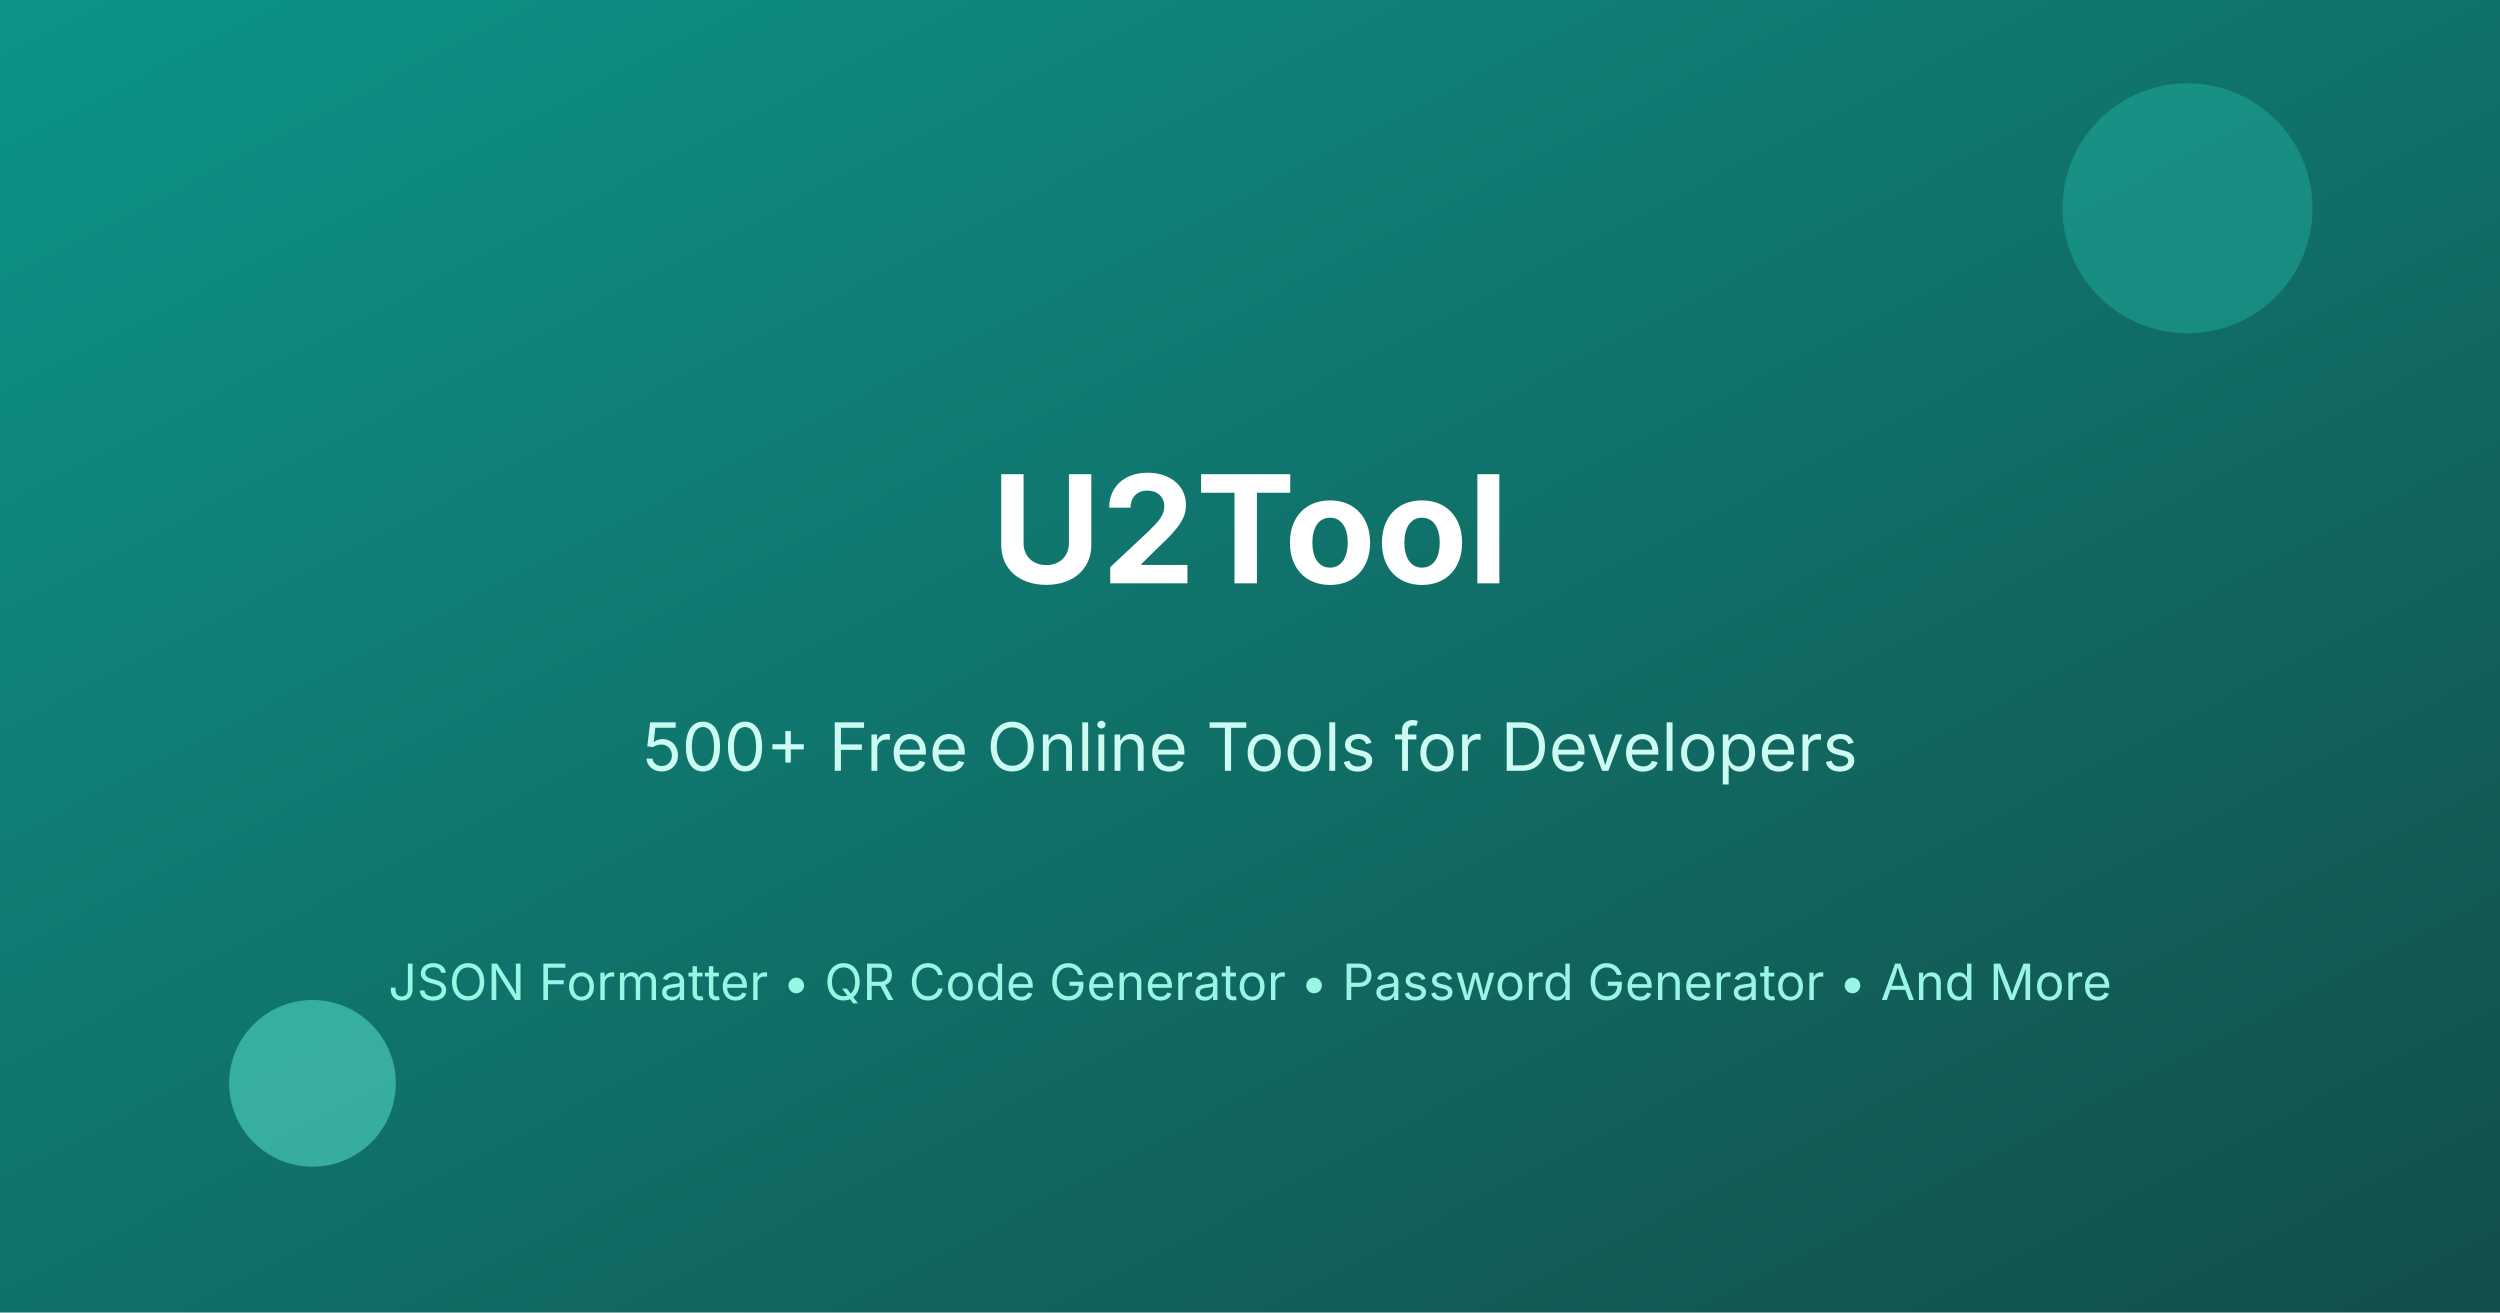
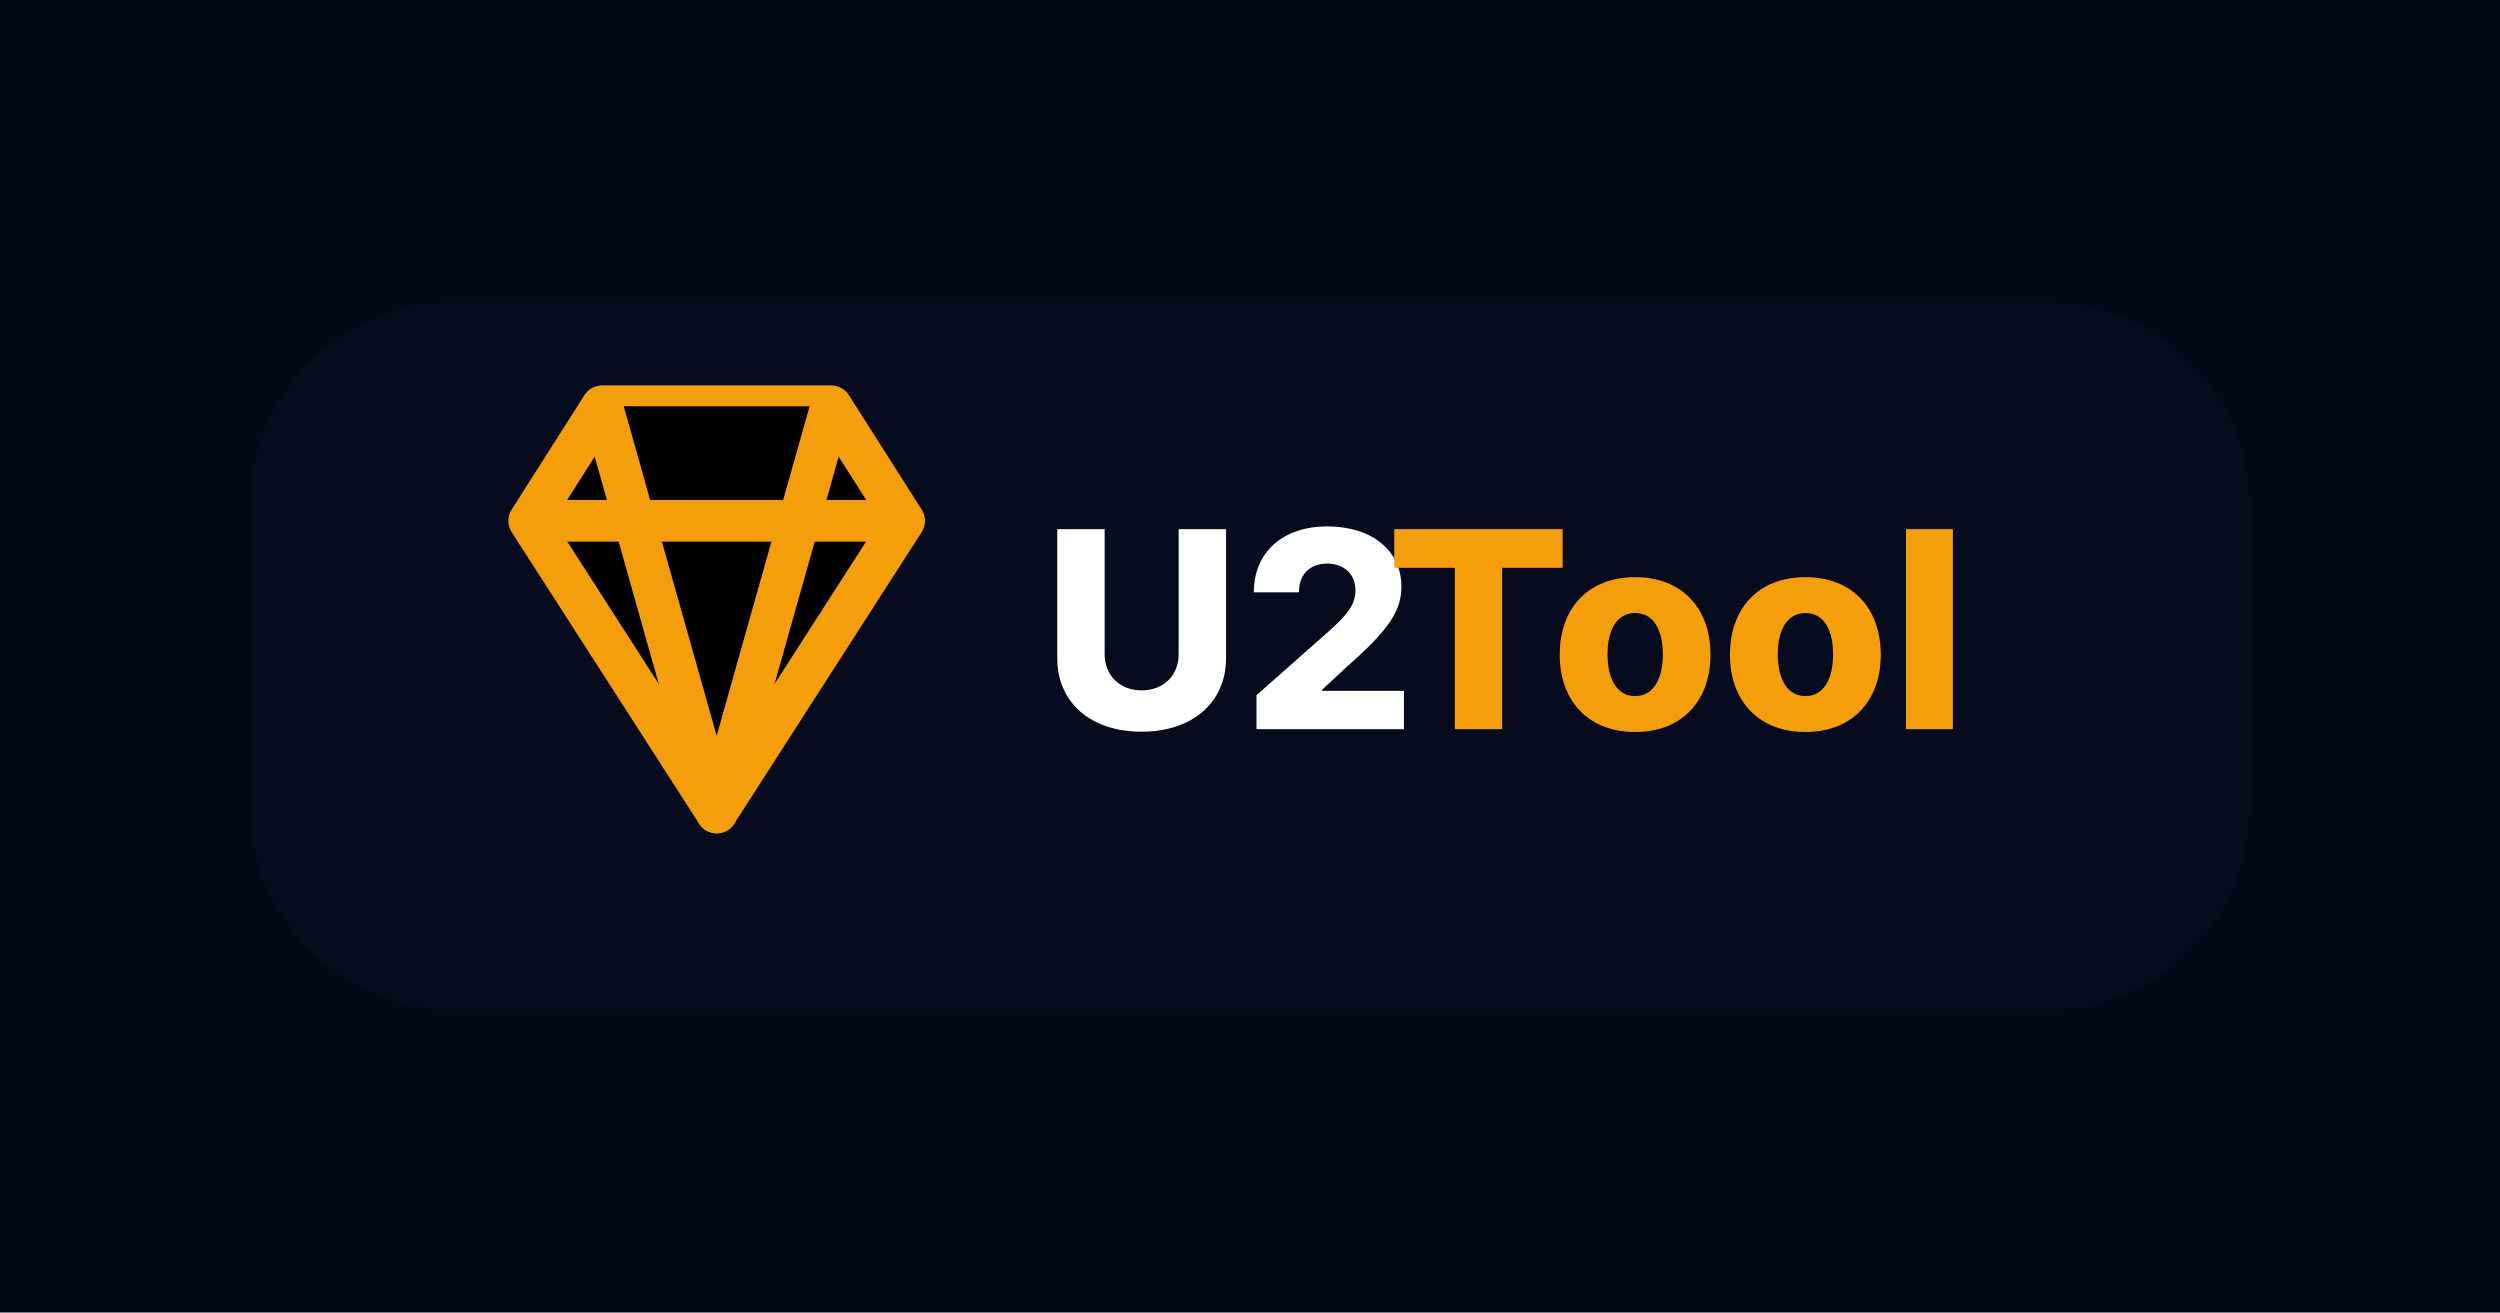
- <svg xmlns="http://www.w3.org/2000/svg" width="1200" height="630" viewBox="0 0 1200 630">
-   <defs>
-     <linearGradient id="bg" x1="0%" y1="0%" x2="100%" y2="100%">
-       <stop offset="0%" style="stop-color:#0d9488" />
-       <stop offset="100%" style="stop-color:#134e4a" />
-     </linearGradient>
-   </defs>
-   <rect width="1200" height="630" fill="url(#bg)" />
-   <text x="600" y="280" font-family="system-ui,-apple-system,sans-serif" font-size="72" font-weight="bold" fill="white" text-anchor="middle">U2Tool</text>
-   <text x="600" y="370" font-family="system-ui,-apple-system,sans-serif" font-size="32" fill="#ccfbf1" text-anchor="middle">500+ Free Online Tools for Developers</text>
-   <text x="600" y="480" font-family="system-ui,-apple-system,sans-serif" font-size="24" fill="#99f6e4" text-anchor="middle">JSON Formatter • QR Code Generator • Password Generator • And More</text>
-   <circle cx="150" cy="520" r="40" fill="#5eead4" opacity="0.5" />
-   <circle cx="1050" cy="100" r="60" fill="#2dd4bf" opacity="0.3" />
+ <svg xmlns="http://www.w3.org/2000/svg" width="1200" height="630" viewBox="0 0 1200 630" role="img" aria-labelledby="title desc">
+   <rect width="1200" height="630" fill="#050817" />
+   <rect x="120" y="145" width="960" height="340" rx="98" fill="#070b1d" />
+   <path d="M344 390 254 250l35-55h110l35 55-90 140Z" stroke="#f59e0b" stroke-width="20" stroke-linejoin="round" />
+   <path d="M289 195 344 390 399 195" stroke="#f59e0b" stroke-width="20" stroke-linejoin="round" />
+   <path d="M254 250h180" stroke="#f59e0b" stroke-width="20" stroke-linejoin="round" />
+   <text x="500" y="350" font-family="Inter, ui-sans-serif, system-ui, -apple-system, BlinkMacSystemFont, 'Segoe UI', sans-serif" font-size="132" font-weight="800" fill="#ffffff">U2</text>
+   <text x="665" y="350" font-family="Inter, ui-sans-serif, system-ui, -apple-system, BlinkMacSystemFont, 'Segoe UI', sans-serif" font-size="132" font-weight="800" fill="#f59e0b">Tool</text>
</svg>
